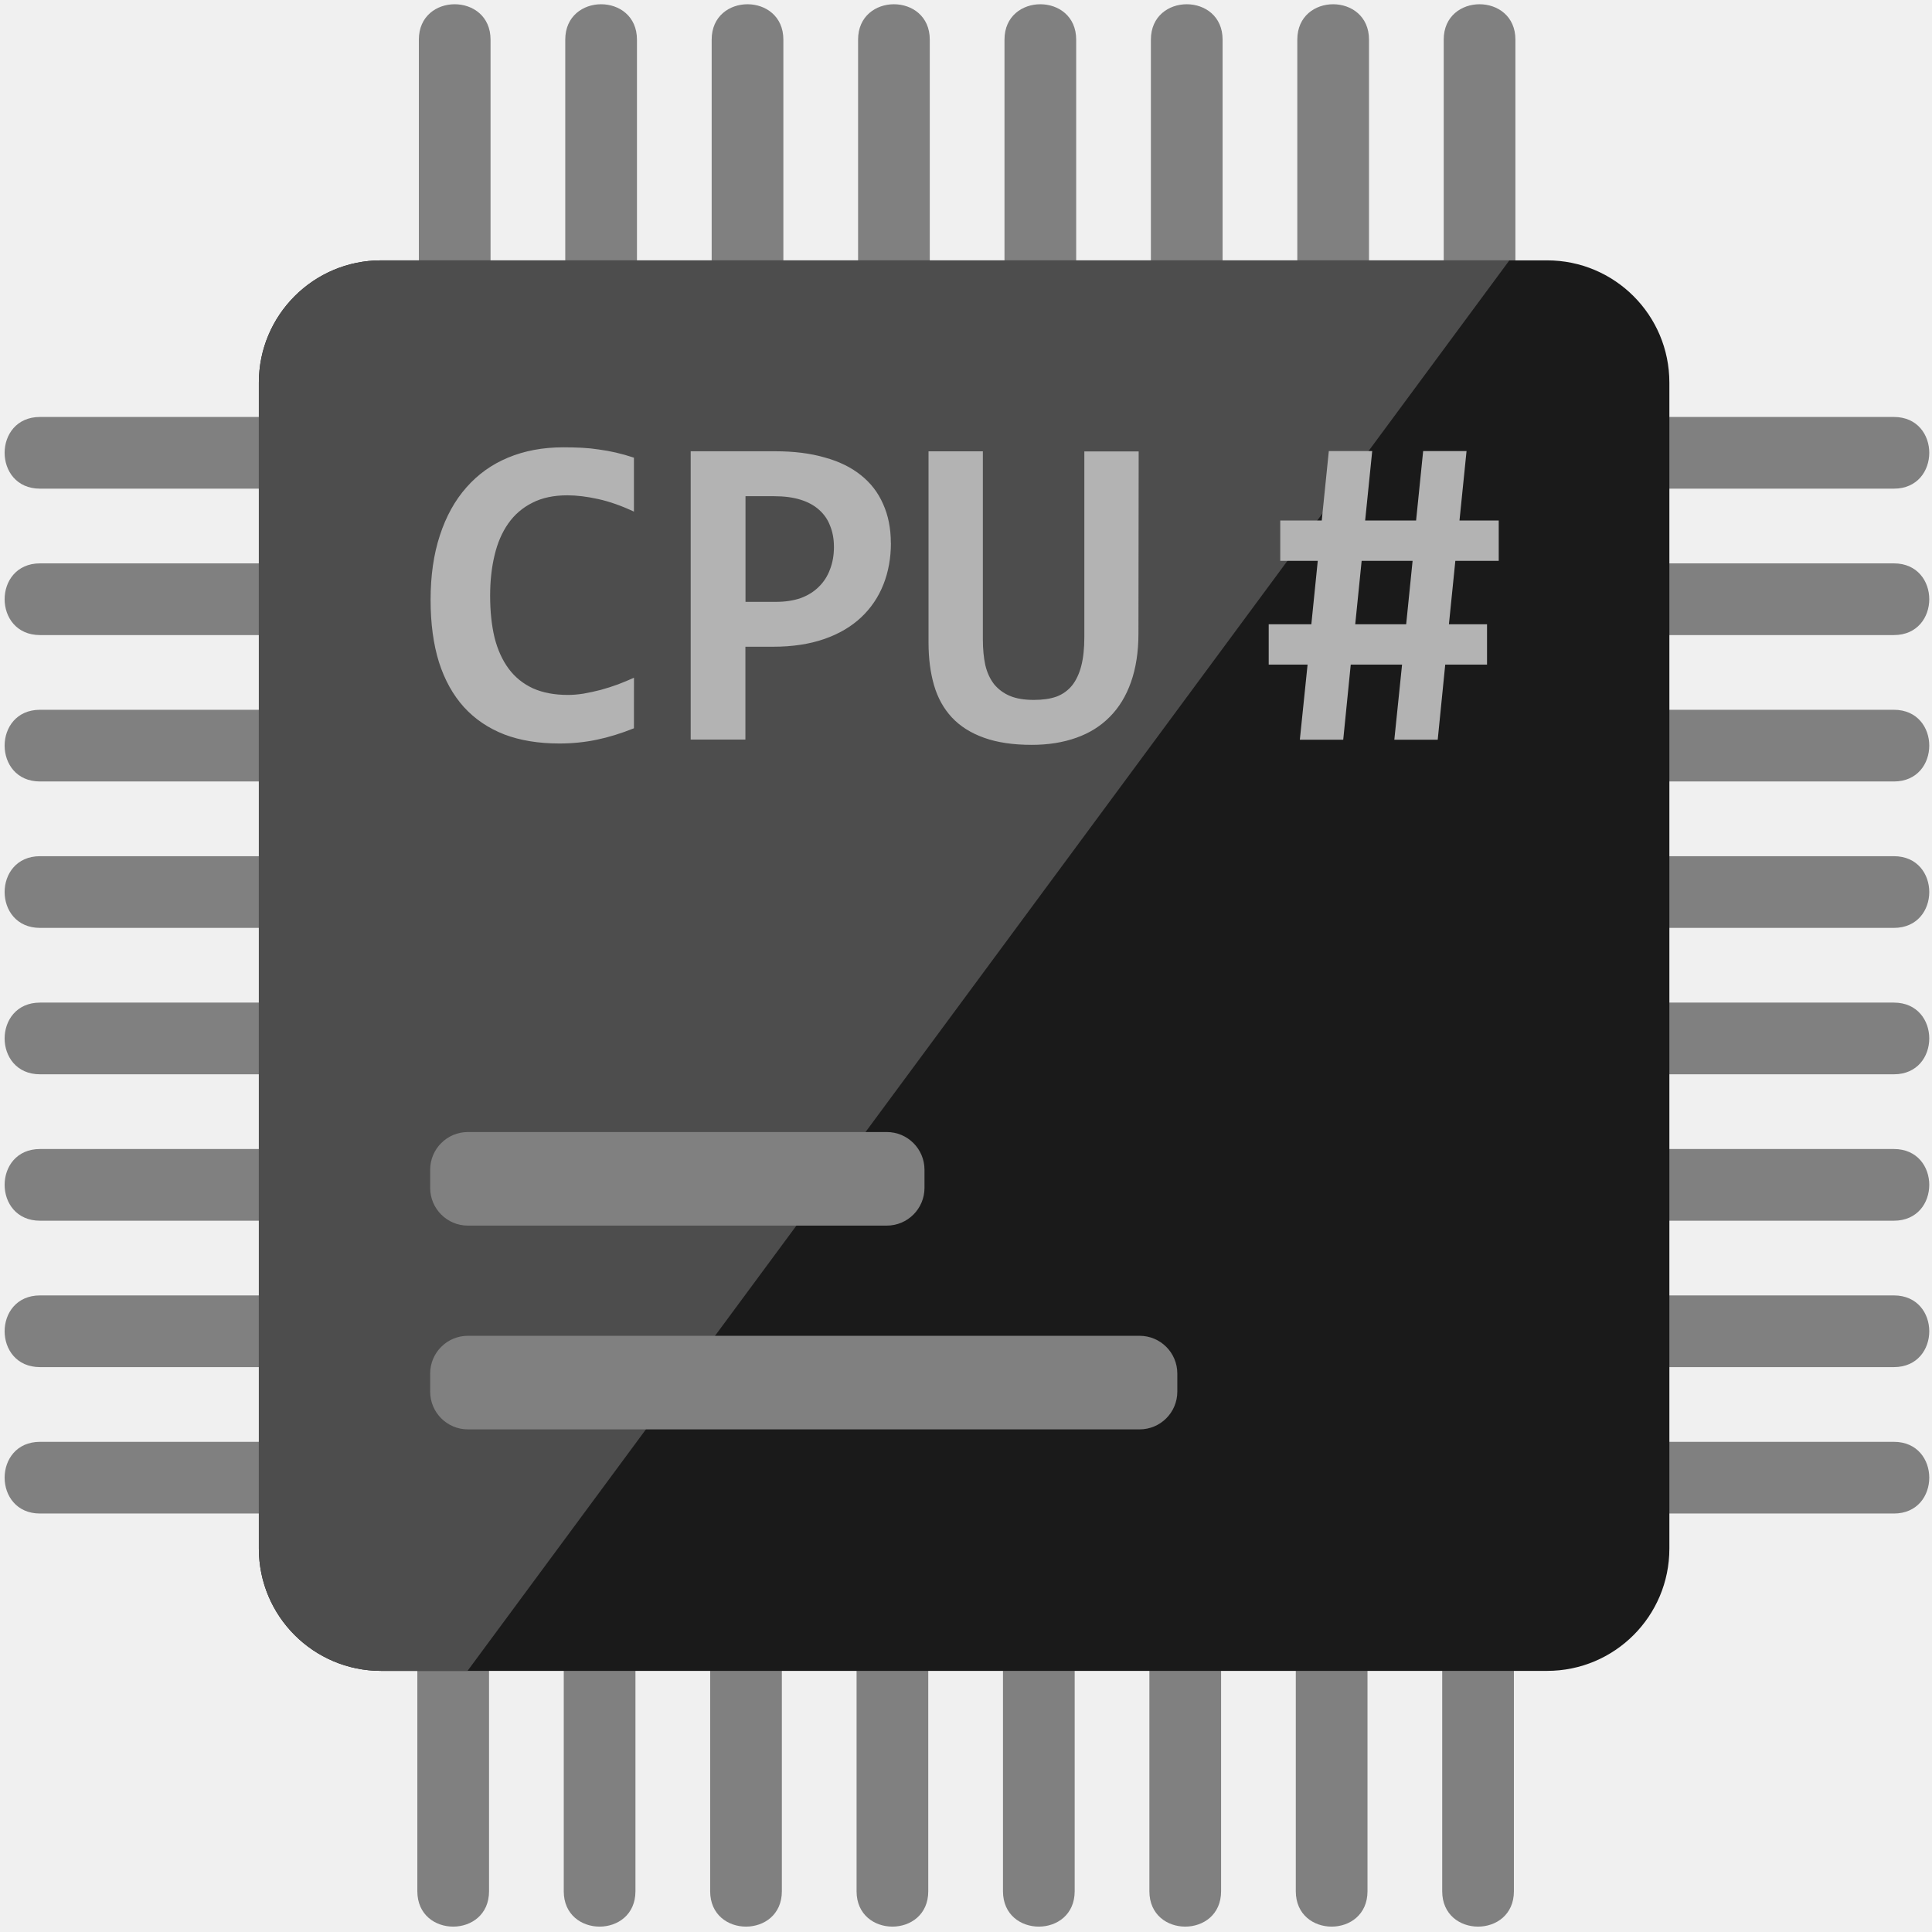
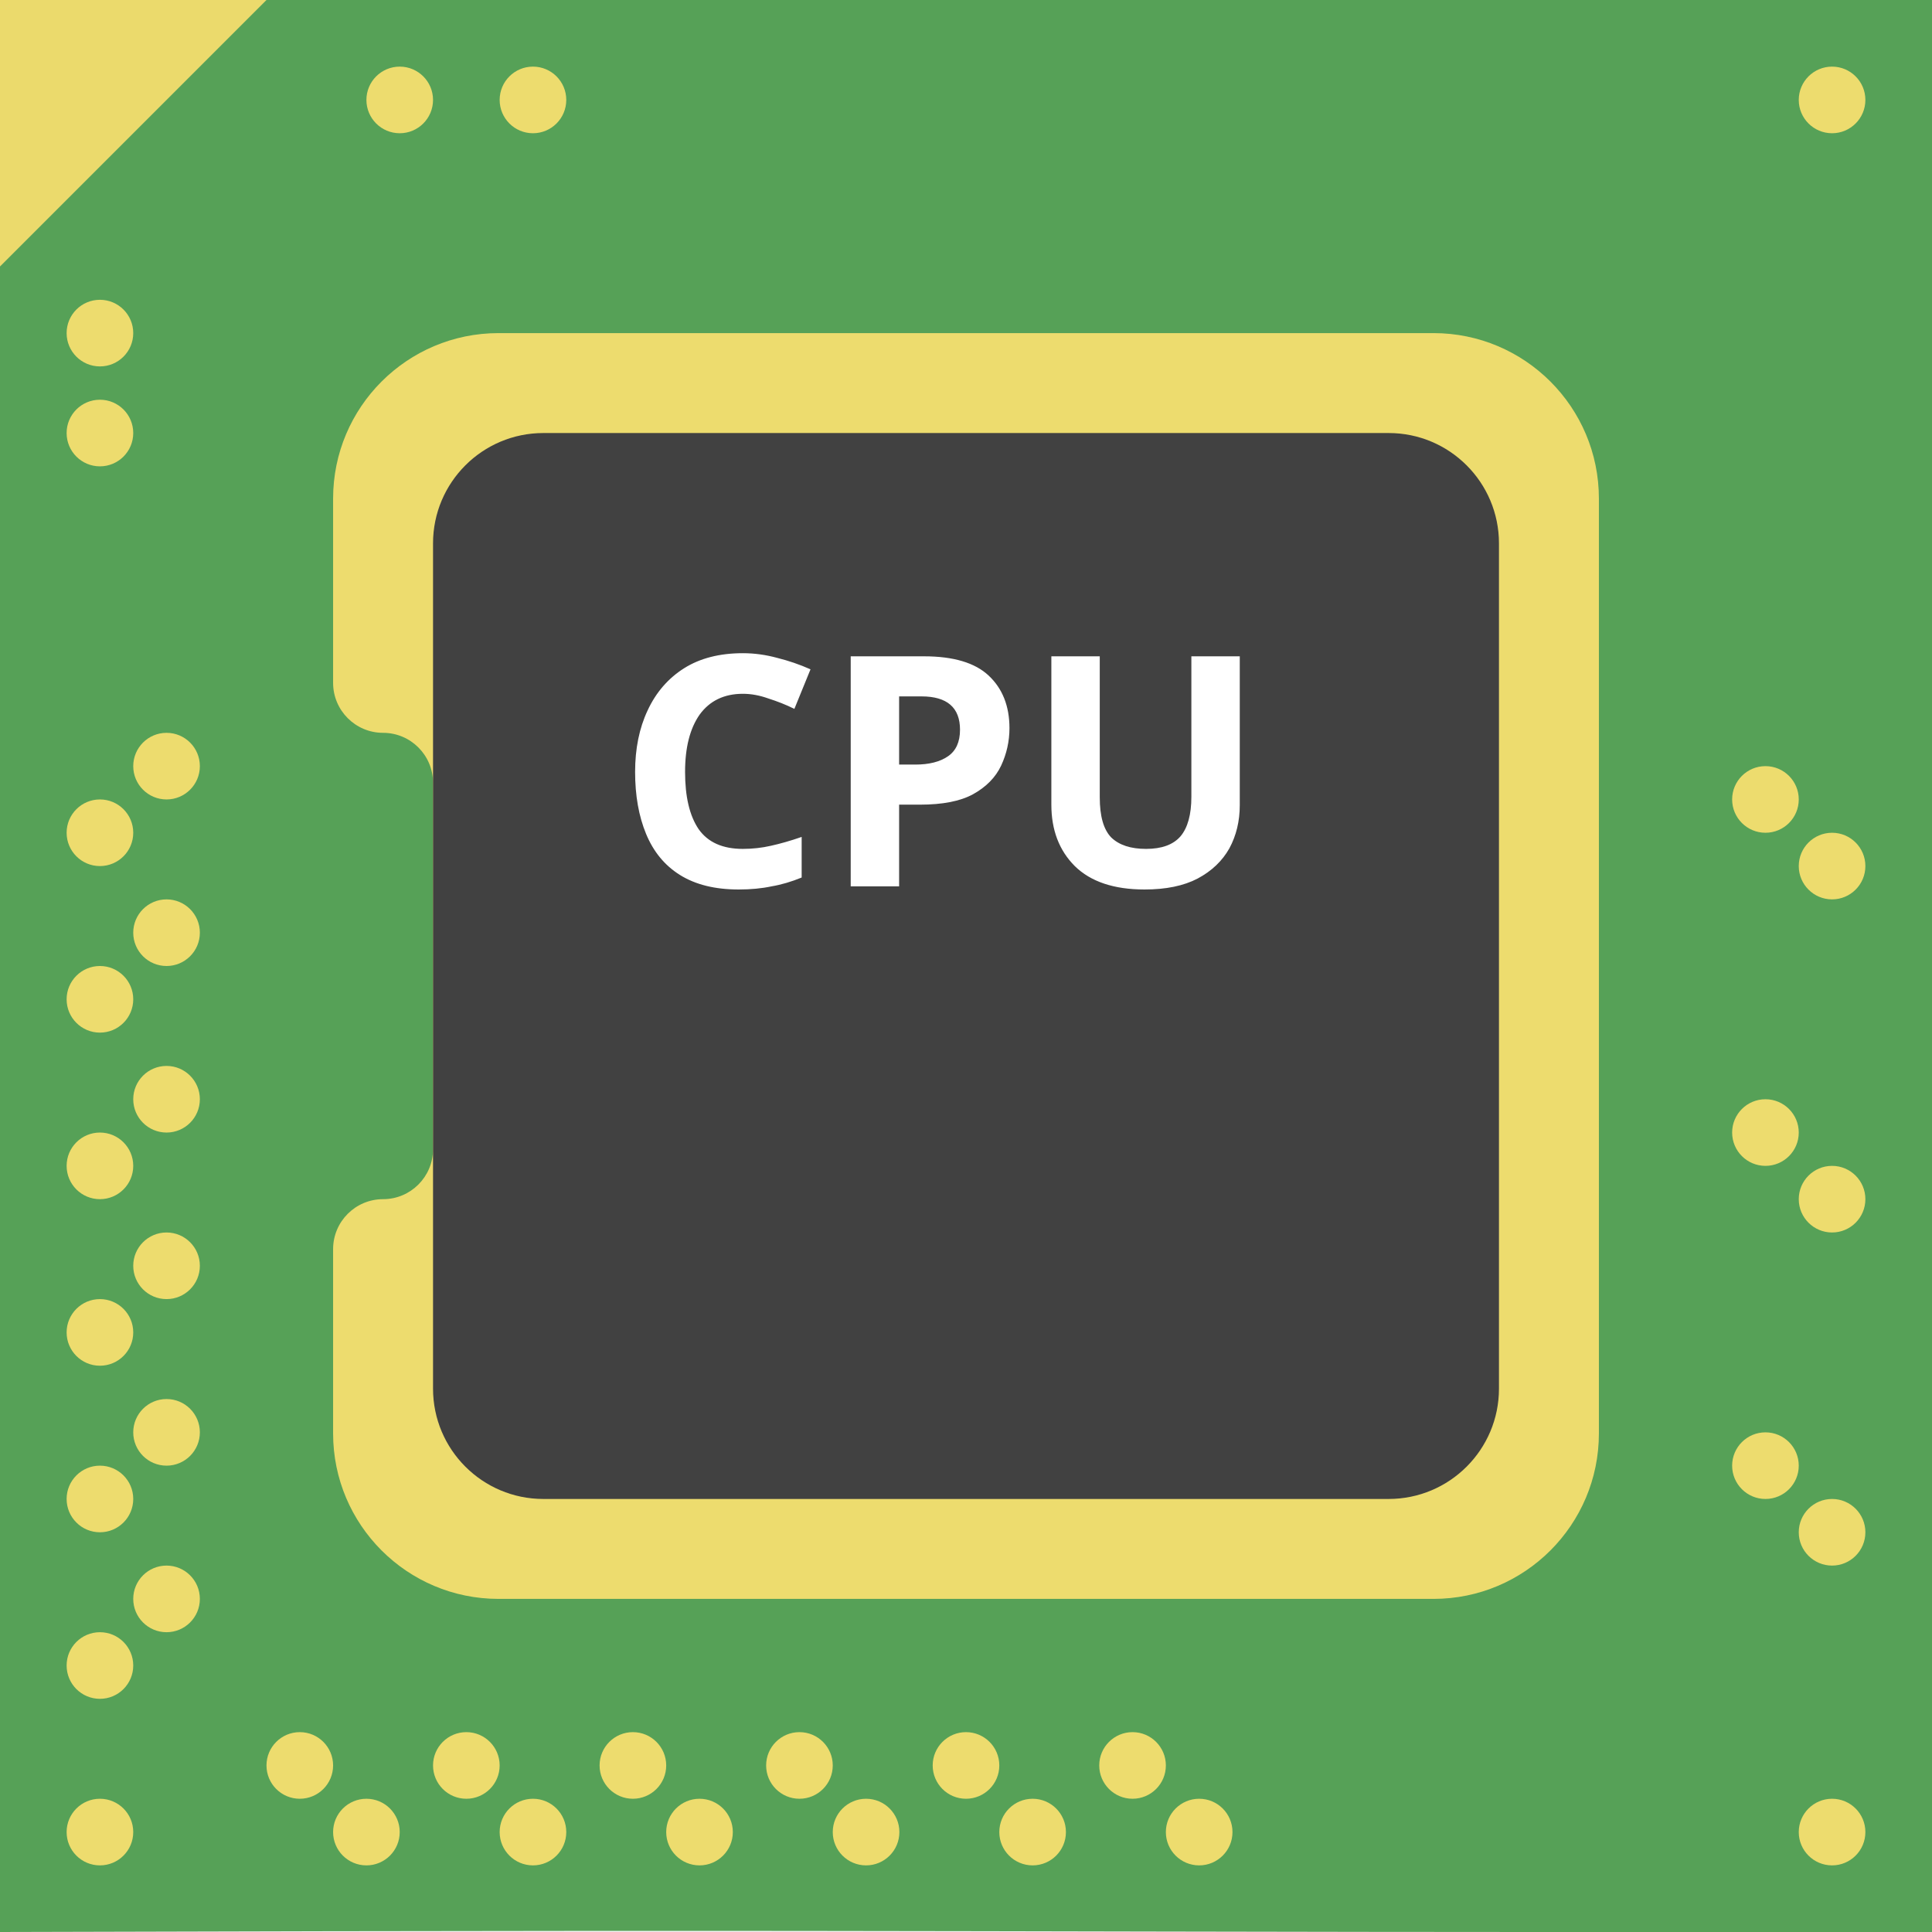
- <svg xmlns="http://www.w3.org/2000/svg" width="512" height="512" version="1.1" viewBox="0 0 512 512">
-   <path d="m111 10.5v74.3c0 12.5 19 12.5 19 0v-74.3c0-12.5-19-12.5-19 0zm38.8 0v74.3c0 12.5 19 12.5 19 0v-74.3c0-12.5-19-12.5-19 0zm38.8 0v74.3c0 12.5 19 12.5 19 0v-74.3c0-12.5-19-12.5-19 0zm38.8 0v74.3c0 12.5 19 12.5 19 0v-74.3c0-12.5-19-12.5-19 0zm38.8 0v74.3c0 12.5 19 12.5 19 0v-74.3c0-12.5-19-12.5-19 0zm38.8 0v74.3c0 12.5 19 12.5 19 0v-74.3c0-12.5-19-12.5-19 0zm38.8 0v74.3c0 12.5 19 12.5 19 0v-74.3c0-12.5-19-12.5-19 0zm38.8 0v74.3c0 12.5 19 12.5 19 0v-74.3c0-12.5-19-12.5-19 0zm-372 100c-12.5 0-12.5 19 0 19h74.3c12.5 0 12.5-19 0-19zm417 0c-12.5 0-12.5 19 0 19h74.3c12.5 0 12.5-19 0-19zm-417 38.8c-12.5 0-12.5 19 0 19h74.3c12.5 0 12.5-19 0-19zm417 0c-12.5 0-12.5 19 0 19h74.3c12.5 0 12.5-19 0-19zm-417 38.8c-12.5 0-12.5 19 0 19h74.3c12.5 0 12.5-19 0-19zm417 0c-12.5 0-12.5 19 0 19h74.3c12.5 0 12.5-19 0-19zm-417 38.8c-12.5 0-12.5 19 0 19h74.3c12.5 0 12.5-19 0-19zm417 0c-12.5 0-12.5 19 0 19h74.3c12.5 0 12.5-19 0-19zm-417 38.8c-12.5 0-12.5 19 0 19h74.3c12.5 0 12.5-19 0-19zm417 0c-12.5 0-12.5 19 0 19h74.3c12.5 0 12.5-19 0-19zm-417 38.8c-12.5 0-12.5 19 0 19h74.3c12.5 0 12.5-19 0-19zm417 0c-12.5 0-12.5 19 0 19h74.3c12.5 0 12.5-19 0-19zm-417 38.8c-12.5 0-12.5 19 0 19h74.3c12.5 0 12.5-19 0-19zm417 0c-12.5 0-12.5 19 0 19h74.3c12.5 0 12.5-19 0-19zm-417 38.8c-12.5 0-12.5 19 0 19h74.3c12.5 0 12.5-19 0-19zm417 0c-12.5 0-12.5 19 0 19h74.3c12.5 0 12.5-19 0-19zm-317 44.8v74.3c0 12.5 19 12.5 19 0v-74.3c0-12.5-19-12.5-19 0zm38.8 0v74.3c0 12.5 19 12.5 19 0v-74.3c0-12.5-19-12.5-19 0zm38.8 0v74.3c0 12.5 19 12.5 19 0v-74.3c0-12.5-19-12.5-19 0zm38.8 0v74.3c0 12.5 19 12.5 19 0v-74.3c0-12.5-19-12.5-19 0zm38.8 0v74.3c0 12.5 19 12.5 19 0v-74.3c0-12.5-19-12.5-19 0zm38.8 0v74.3c0 12.5 19 12.5 19 0v-74.3c0-12.5-19-12.5-19 0zm38.8 0v74.3c0 12.5 19 12.5 19 0v-74.3c0-12.5-19-12.5-19 0zm38.8 0v74.3c0 12.5 19 12.5 19 0v-74.3c0-12.5-19-12.5-19 0z" fill="#808080" />
-   <path d="m101 69h309c17.9 0 32.4 14.5 32.4 32.4v309c0 17.9-14.5 32.4-32.4 32.4h-309c-17.9 0-32.4-14.5-32.4-32.4v-309c0-17.9 14.5-32.4 32.4-32.4z" fill="#1a1a1a" />
-   <path d="m400 69h-299c-17.9 0-32.4 14.5-32.4 32.4v309c0 17.9 14.5 32.4 32.4 32.4h22.9z" fill="#4d4d4d" />
-   <rect x="114" y="354" width="198" height="24.8" rx="10" ry="10" fill="#808080" />
-   <rect x="114" y="300" width="131" height="24.8" rx="10" ry="10" fill="#808080" />
-   <path d="m168 193c-3.39 1.36-6.68 2.38-9.88 3.04-3.16 0.663-6.45 0.994-9.88 0.994-5.5 0-10.4-0.799-14.6-2.4-4.21-1.64-7.78-4.05-10.7-7.25-2.88-3.2-5.09-7.15-6.61-11.9-1.48-4.75-2.22-10.3-2.22-16.5 0-6.43 0.818-12.1 2.46-17.1 1.64-5.03 3.98-9.26 7.02-12.7 3.04-3.47 6.72-6.1 11-7.89 4.37-1.83 9.26-2.75 14.7-2.75 1.75 0 3.39 0.039 4.91 0.117 1.56 0.078 3.08 0.234 4.56 0.468 1.48 0.195 2.98 0.468 4.5 0.818 1.52 0.351 3.1 0.799 4.74 1.34v14.3c-3.31-1.56-6.47-2.67-9.47-3.33-3-0.663-5.73-0.994-8.18-0.994-3.62 0-6.72 0.663-9.3 1.99-2.57 1.29-4.7 3.12-6.37 5.5-1.64 2.34-2.85 5.14-3.62 8.42-0.779 3.23-1.17 6.8-1.17 10.7 0 4.13 0.39 7.83 1.17 11.1 0.818 3.23 2.07 5.98 3.74 8.24 1.68 2.26 3.82 3.99 6.43 5.2 2.61 1.17 5.71 1.75 9.3 1.75 1.29 0 2.67-0.117 4.15-0.351 1.52-0.273 3.04-0.604 4.56-0.994 1.56-0.429 3.08-0.916 4.56-1.46 1.52-0.585 2.92-1.17 4.21-1.75zm68.1-49.1c0 3.98-0.663 7.66-1.99 11-1.33 3.35-3.29 6.26-5.9 8.71-2.61 2.46-5.87 4.37-9.76 5.73-3.9 1.36-8.42 2.05-13.6 2.05h-7.31v24.6h-14.5v-76.4h22.4c4.95 0 9.32 0.546 13.1 1.64 3.82 1.05 7.02 2.61 9.59 4.68 2.61 2.07 4.58 4.62 5.9 7.66 1.36 3 2.05 6.45 2.05 10.3zm-15.1 0.994c0-2.03-0.331-3.86-0.994-5.5-0.624-1.68-1.6-3.1-2.92-4.27-1.29-1.17-2.92-2.07-4.91-2.69-1.99-0.624-4.35-0.935-7.07-0.935h-7.54v28h8.01c2.49 0 4.7-0.331 6.61-0.994 1.91-0.702 3.51-1.7 4.79-2.98 1.33-1.29 2.32-2.83 2.98-4.62 0.702-1.79 1.05-3.8 1.05-6.02zm80.7 23c0 4.87-0.663 9.16-1.99 12.9-1.29 3.66-3.16 6.72-5.61 9.18-2.42 2.46-5.38 4.31-8.89 5.55-3.51 1.25-7.44 1.87-11.8 1.87-4.91 0-9.12-0.624-12.6-1.87-3.51-1.25-6.35-3.04-8.54-5.38-2.18-2.34-3.76-5.18-4.74-8.54-0.974-3.35-1.46-7.11-1.46-11.3v-50.7h14.4v49.8c0 2.57 0.214 4.85 0.643 6.84 0.468 1.99 1.25 3.68 2.34 5.09 1.13 1.36 2.53 2.4 4.21 3.1 1.68 0.702 3.78 1.05 6.31 1.05 2.38 0 4.38-0.292 6.02-0.877 1.64-0.624 3-1.6 4.09-2.92 1.09-1.36 1.91-3.1 2.46-5.2 0.546-2.1 0.818-4.66 0.818-7.66v-49.2h14.4zm81.3 8.24-1.99 19.9h-11.5l2.05-19.9h-13.6l-1.99 19.9h-11.5l2.05-19.9h-10.3v-10.7h11.3l1.7-16.8h-9.94v-10.7h11l1.87-18.4h11.5l-1.87 18.4h13.5l1.87-18.4h11.5l-1.87 18.4h10.4v10.7h-11.5l-1.7 16.8h10.1v10.7zm-8.65-27.5h-13.5l-1.7 16.8h13.5z" fill="#b3b3b3" />
+ <svg xmlns="http://www.w3.org/2000/svg" height="512px" width="512px" version="1.1" id="Capa_1" viewBox="0 0 58 58" xml:space="preserve">
+   <defs id="defs2" />
+   <path style="fill:#56a157" d="m 0,0 v 58 c 29.56,-0.087 29.463,0.02 58,0 V 0 C 28.141,-0.101 28.12,0 0,0 Z" id="path2" />
+   <polygon style="fill:#EBDA6C;" points="0,0 0,8 8,0 " id="polygon4" />
+   <path style="fill:#EDDC6E;" d="M43.033,10H14.967C12.224,10,10,12.224,10,14.967V20.5c0,0.828,0.672,1.5,1.5,1.5h0  c0.828,0,1.5,0.672,1.5,1.5v11c0,0.828-0.672,1.5-1.5,1.5h0c-0.828,0-1.5,0.672-1.5,1.5v5.533C10,45.776,12.224,48,14.967,48h28.067  C45.776,48,48,45.776,48,43.033V14.967C48,12.224,45.776,10,43.033,10z" id="path6" />
+   <g id="g82">
+     <circle style="fill:#eddc6e" cx="3" cy="50" r="1" id="circle8" />
+     <circle style="fill:#eddc6e" cx="3" cy="55" r="1" id="circle10" />
+     <circle style="fill:#eddc6e" cx="55" cy="3" r="1" id="circle12" />
+     <circle style="fill:#eddc6e" cx="55" cy="55" r="1" id="circle14" />
+     <circle style="fill:#eddc6e" cx="5" cy="48" r="1" id="circle16" />
+     <circle style="fill:#eddc6e" cx="53" cy="34" r="1" id="circle18" />
+     <circle style="fill:#eddc6e" cx="55" cy="36" r="1" id="circle20" />
+     <circle style="fill:#eddc6e" cx="53" cy="44" r="1" id="circle22" />
+     <circle style="fill:#eddc6e" cx="55" cy="46" r="1" id="circle24" />
+     <circle style="fill:#eddc6e" cx="53" cy="24" r="1" id="circle26" />
+     <circle style="fill:#eddc6e" cx="55" cy="26" r="1" id="circle28" />
+     <circle style="fill:#eddc6e" cx="3" cy="45" r="1" id="circle30" />
+     <circle style="fill:#eddc6e" cx="5" cy="43" r="1" id="circle32" />
+     <circle style="fill:#eddc6e" cx="3" cy="40" r="1" id="circle34" />
+     <circle style="fill:#eddc6e" cx="5" cy="38" r="1" id="circle36" />
+     <circle style="fill:#eddc6e" cx="3" cy="35" r="1" id="circle38" />
+     <circle style="fill:#eddc6e" cx="5" cy="33" r="1" id="circle40" />
+     <circle style="fill:#eddc6e" cx="3" cy="30" r="1" id="circle42" />
+     <circle style="fill:#eddc6e" cx="5" cy="28" r="1" id="circle44" />
+     <circle style="fill:#eddc6e" cx="3" cy="25" r="1" id="circle46" />
+     <circle style="fill:#eddc6e" cx="5" cy="23" r="1" id="circle48" />
+     <circle style="fill:#eddc6e" cx="3" cy="10" r="1" id="circle50" />
+     <circle style="fill:#eddc6e" cx="16" cy="3" r="1" id="circle52" />
+     <circle style="fill:#eddc6e" cx="12" cy="3" r="1" id="circle54" />
+     <circle style="fill:#eddc6e" cx="3" cy="13" r="1" id="circle56" />
+     <circle style="fill:#eddc6e" cx="36" cy="55" r="1" id="circle58" />
+     <circle style="fill:#eddc6e" cx="34" cy="53" r="1" id="circle60" />
+     <circle style="fill:#eddc6e" cx="31" cy="55" r="1" id="circle62" />
+     <circle style="fill:#eddc6e" cx="29" cy="53" r="1" id="circle64" />
+     <circle style="fill:#eddc6e" cx="26" cy="55" r="1" id="circle66" />
+     <circle style="fill:#eddc6e" cx="24" cy="53" r="1" id="circle68" />
+     <circle style="fill:#eddc6e" cx="21" cy="55" r="1" id="circle70" />
+     <circle style="fill:#eddc6e" cx="19" cy="53" r="1" id="circle72" />
+     <circle style="fill:#eddc6e" cx="16" cy="55" r="1" id="circle74" />
+     <circle style="fill:#eddc6e" cx="14" cy="53" r="1" id="circle76" />
+     <circle style="fill:#eddc6e" cx="11" cy="55" r="1" id="circle78" />
+     <circle style="fill:#eddc6e" cx="9" cy="53" r="1" id="circle80" />
+   </g>
+   <path style="fill:#414141;" d="M41.687,45H16.313C14.483,45,13,43.517,13,41.687V16.313C13,14.483,14.483,13,16.313,13h25.375  C43.517,13,45,14.483,45,16.313v25.375C45,43.517,43.517,45,41.687,45z" id="path84" />
+   <text xml:space="preserve" style="font-style:normal;font-weight:normal;font-size:2.9px;line-height:1.25;font-family:sans-serif;fill:#000000;fill-opacity:1;stroke:none;stroke-width:0.072" x="18.505" y="26.606" id="text6489">
+     <tspan id="tspan6487" style="font-style:normal;font-variant:normal;font-weight:bold;font-stretch:normal;font-size:9.667px;font-family:sans-serif;-inkscape-font-specification:'sans-serif, Bold';font-variant-ligatures:normal;font-variant-caps:normal;font-variant-numeric:normal;font-variant-east-asian:normal;fill:#ffffff;fill-opacity:1;stroke-width:0.072" x="18.505" y="26.606">CPU</tspan>
+   </text>
</svg>
